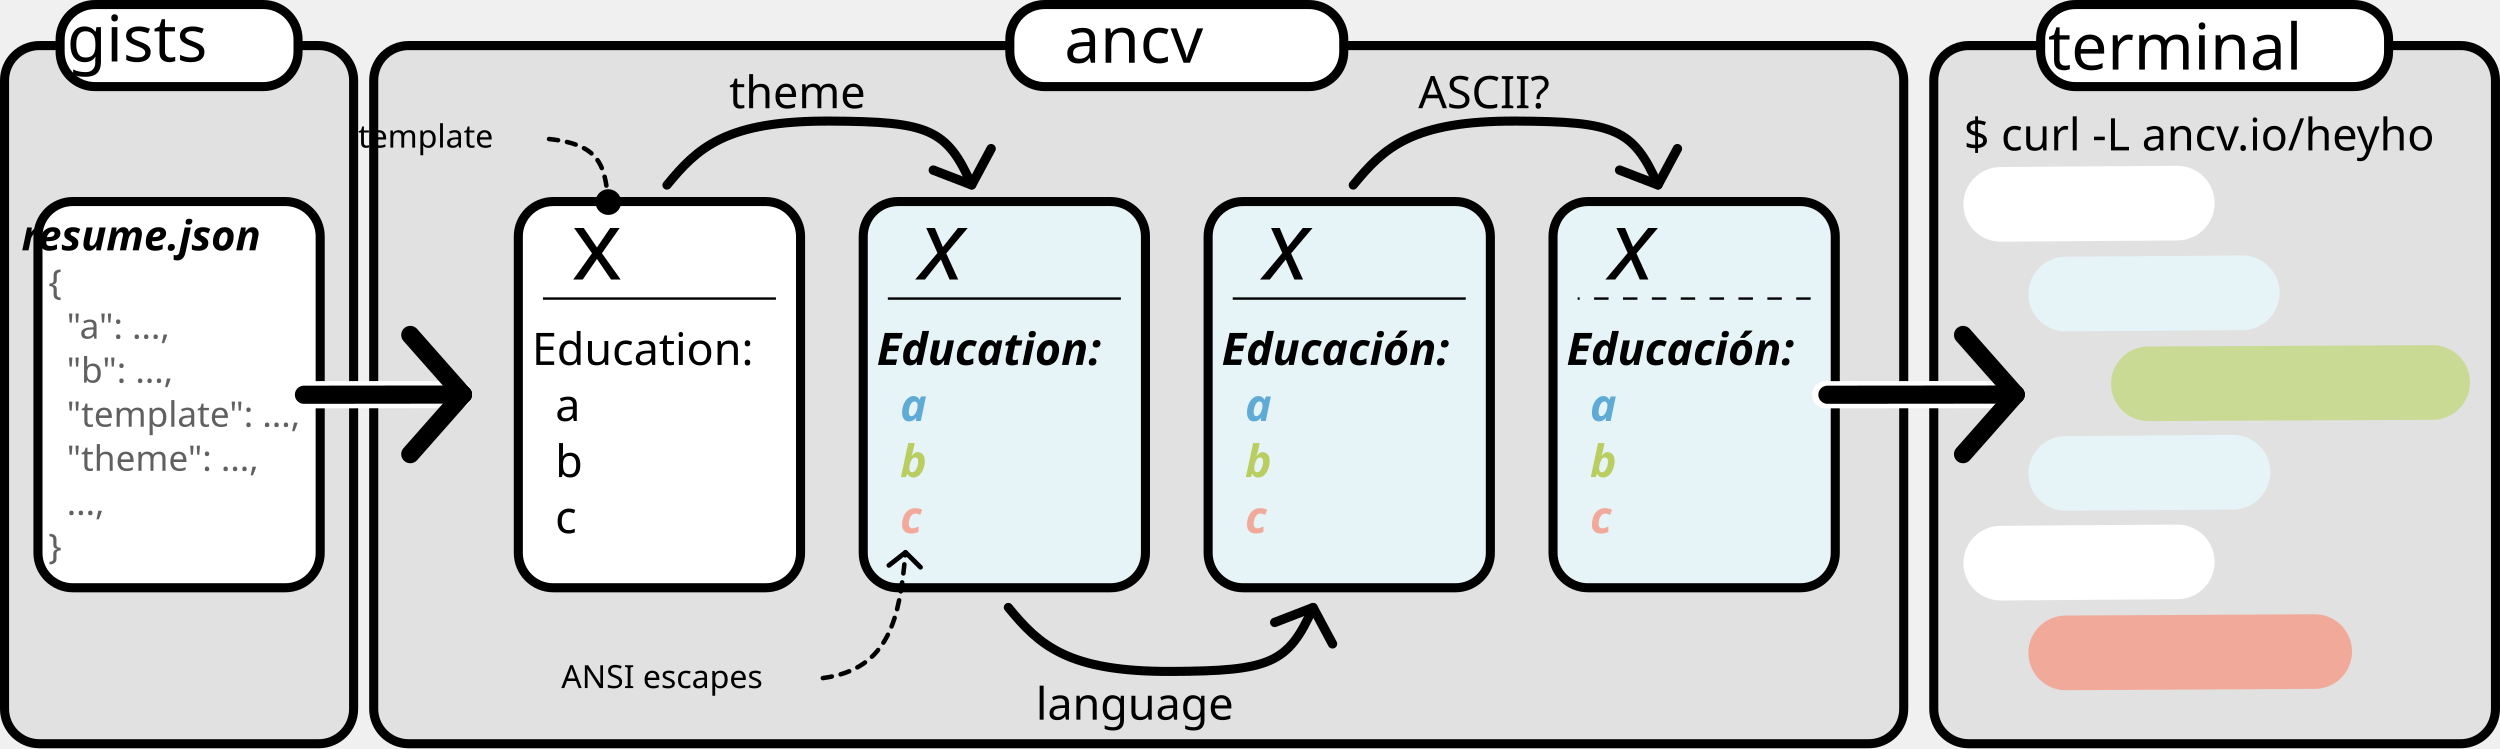
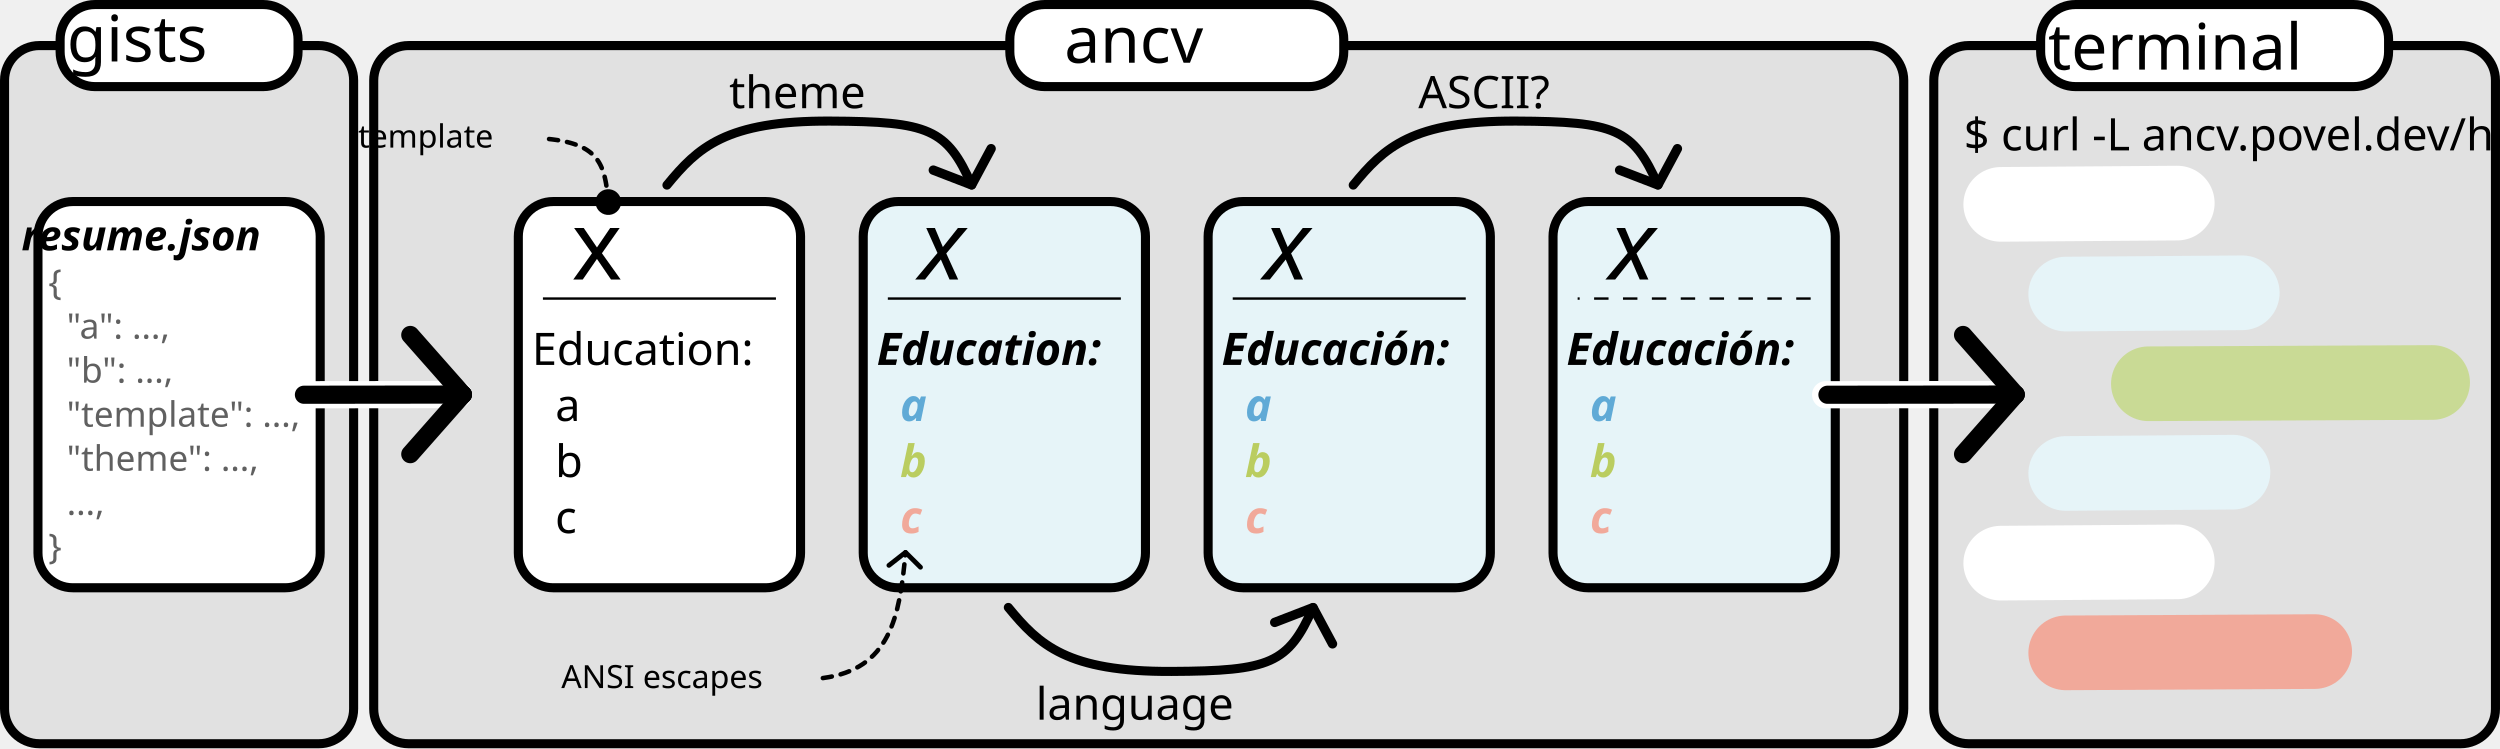
<svg xmlns="http://www.w3.org/2000/svg" width="275.323mm" height="82.407mm" viewBox="0 0 275.323 82.407" version="1.1" id="svg5">
  <defs id="defs2">
    <linearGradient id="linearGradient2864">
      <stop style="stop-color:#ac4850;stop-opacity:1;" offset="0" id="stop2862" />
    </linearGradient>
  </defs>
  <g id="layer1" transform="translate(-123.1207,87.95116)">
    <rect style="fill:#e1e1e1;fill-opacity:1;stroke:#000000;stroke-width:1;stroke-dashoffset:37.795;stroke-opacity:1" id="rect36134" width="38.444" height="76.888" x="123.621" y="-82.933" ry="3.834" />
    <rect style="fill:#e1e1e1;fill-opacity:1;stroke:#000000;stroke-width:1;stroke-dashoffset:37.795;stroke-opacity:1" id="rect5503" width="168.499" height="76.888" x="164.278" y="-82.933" ry="3.834" />
    <rect style="fill:#ffffff;fill-opacity:1;stroke:#000000;stroke-width:1;stroke-dashoffset:37.795;stroke-opacity:1" id="rect2917" width="31.082" height="42.534" x="180.203" y="-65.755" ry="3.834" />
    <text xml:space="preserve" style="font-style:normal;font-weight:normal;font-size:10.583px;line-height:1.25;font-family:sans-serif;text-align:center;text-anchor:middle;fill:#000000;fill-opacity:1;stroke:none;stroke-width:0.265" x="195.744" y="-57.167" id="text6603">
      <tspan id="tspan6601" style="text-align:center;text-anchor:middle;stroke-width:0.265" x="195.744" y="-57.167">x</tspan>
    </text>
    <path style="fill:none;stroke:#000000;stroke-width:0.265px;stroke-linecap:butt;stroke-linejoin:miter;stroke-opacity:1" d="M 208.575,-55.071 H 182.912" id="path6718" />
    <text xml:space="preserve" style="font-style:normal;font-weight:normal;font-size:4.939px;line-height:1.25;font-family:sans-serif;fill:#000000;fill-opacity:1;stroke:none;stroke-width:0.265" x="181.698" y="-47.76" id="text6722">
      <tspan id="tspan6720" style="font-size:4.939px;stroke-width:0.265" x="181.698" y="-47.76">Education:</tspan>
      <tspan style="font-size:4.939px;stroke-width:0.265" x="181.698" y="-41.587" id="tspan9241">  a</tspan>
      <tspan style="font-size:4.939px;stroke-width:0.265" x="181.698" y="-35.413" id="tspan6724">  b</tspan>
      <tspan style="font-size:4.939px;stroke-width:0.265" x="181.698" y="-29.239" id="tspan9233">  c</tspan>
    </text>
    <rect style="fill:#e6f4f8;fill-opacity:1;stroke:#000000;stroke-width:1;stroke-dashoffset:37.795;stroke-opacity:1" id="rect7456" width="31.082" height="42.534" x="218.187" y="-65.755" ry="3.834" />
    <text xml:space="preserve" style="font-style:italic;font-variant:normal;font-weight:normal;font-stretch:normal;font-size:10.583px;line-height:1.25;font-family:sans-serif;-inkscape-font-specification:'sans-serif Italic';text-align:center;text-anchor:middle;fill:#000000;fill-opacity:1;stroke:none;stroke-width:0.265" x="233.738" y="-57.167" id="text7460">
      <tspan id="tspan7458" style="font-style:italic;font-variant:normal;font-weight:normal;font-stretch:normal;font-family:sans-serif;-inkscape-font-specification:'sans-serif Italic';text-align:center;text-anchor:middle;stroke-width:0.265" x="233.738" y="-57.167">x</tspan>
    </text>
    <path style="fill:none;stroke:#000000;stroke-width:0.265px;stroke-linecap:butt;stroke-linejoin:miter;stroke-opacity:1" d="M 246.56,-55.071 H 220.896" id="path7462" />
    <text xml:space="preserve" style="font-style:normal;font-weight:normal;font-size:4.939px;line-height:1.25;font-family:sans-serif;fill:#000000;fill-opacity:1;stroke:none;stroke-width:0.265" x="219.682" y="-47.76" id="text7470">
      <tspan id="tspan7464" style="font-style:italic;font-variant:normal;font-weight:bold;font-stretch:normal;font-size:4.939px;font-family:sans-serif;-inkscape-font-specification:'sans-serif Bold Italic';fill:#000000;fill-opacity:1;stroke:none;stroke-width:0.265;stroke-opacity:1" x="219.682" y="-47.76">Education:</tspan>
      <tspan style="font-style:italic;font-variant:normal;font-weight:bold;font-stretch:normal;font-size:4.939px;font-family:sans-serif;-inkscape-font-specification:'sans-serif Bold Italic';fill:#60aad6;fill-opacity:1;stroke:none;stroke-width:0.265;stroke-opacity:1" x="219.682" y="-41.587" id="tspan10719">  a</tspan>
      <tspan style="font-style:italic;font-variant:normal;font-weight:bold;font-stretch:normal;font-size:4.939px;font-family:sans-serif;-inkscape-font-specification:'sans-serif Bold Italic';fill:#bacd60;fill-opacity:1;stroke-width:0.265" x="219.682" y="-35.413" id="tspan7466">  b</tspan>
      <tspan style="font-style:italic;font-variant:normal;font-weight:bold;font-stretch:normal;font-size:4.939px;font-family:sans-serif;-inkscape-font-specification:'sans-serif Bold Italic';fill:#f1a99a;fill-opacity:1;stroke-width:0.265" x="219.682" y="-29.239" id="tspan9235">  c</tspan>
    </text>
    <path style="fill:none;stroke:#000000;stroke-width:1;stroke-linecap:round;stroke-linejoin:miter;stroke-dasharray:none;stroke-opacity:1;marker-end:" d="m 196.571,-67.567 c 3.389,-4.129 6.478,-7.102 17.966,-7.049 10.897,0.05 12.852,0.855 15.595,7.028" id="path7472" />
    <rect style="fill:#e6f4f8;fill-opacity:1;stroke:#000000;stroke-width:1;stroke-dashoffset:37.795;stroke-opacity:1" id="rect10721" width="31.082" height="42.534" x="256.171" y="-65.755" ry="3.834" />
    <text xml:space="preserve" style="font-style:italic;font-variant:normal;font-weight:normal;font-stretch:normal;font-size:10.583px;line-height:1.25;font-family:sans-serif;-inkscape-font-specification:'sans-serif Italic';text-align:center;text-anchor:middle;fill:#000000;fill-opacity:1;stroke:none;stroke-width:0.265" x="271.712" y="-57.167" id="text10725">
      <tspan id="tspan10723" style="font-style:italic;font-variant:normal;font-weight:normal;font-stretch:normal;font-family:sans-serif;-inkscape-font-specification:'sans-serif Italic';text-align:center;text-anchor:middle;stroke-width:0.265" x="271.712" y="-57.167">x</tspan>
    </text>
    <path style="fill:none;stroke:#000000;stroke-width:0.265px;stroke-linecap:butt;stroke-linejoin:miter;stroke-opacity:1" d="M 284.544,-55.071 H 258.88" id="path10727" />
    <text xml:space="preserve" style="font-style:normal;font-weight:normal;font-size:4.939px;line-height:1.25;font-family:sans-serif;fill:#000000;fill-opacity:1;stroke:none;stroke-width:0.265" x="257.666" y="-47.76" id="text10737">
      <tspan id="tspan10729" style="font-style:italic;font-variant:normal;font-weight:bold;font-stretch:normal;font-size:4.939px;font-family:sans-serif;-inkscape-font-specification:'sans-serif Bold Italic';fill:#000000;fill-opacity:1;stroke:none;stroke-width:0.265;stroke-opacity:1" x="257.666" y="-47.76">Educación:</tspan>
      <tspan style="font-style:italic;font-variant:normal;font-weight:bold;font-stretch:normal;font-size:4.939px;font-family:sans-serif;-inkscape-font-specification:'sans-serif Bold Italic';fill:#60aad6;fill-opacity:1;stroke:none;stroke-width:0.265;stroke-opacity:1" x="257.666" y="-41.587" id="tspan10731">  a</tspan>
      <tspan style="font-style:italic;font-variant:normal;font-weight:bold;font-stretch:normal;font-size:4.939px;font-family:sans-serif;-inkscape-font-specification:'sans-serif Bold Italic';fill:#bacd60;fill-opacity:1;stroke-width:0.265" x="257.666" y="-35.413" id="tspan10733">  b</tspan>
      <tspan style="font-style:italic;font-variant:normal;font-weight:bold;font-stretch:normal;font-size:4.939px;font-family:sans-serif;-inkscape-font-specification:'sans-serif Bold Italic';fill:#f1a99a;fill-opacity:1;stroke-width:0.265" x="257.666" y="-29.239" id="tspan10735">  c</tspan>
    </text>
    <rect style="fill:#e6f4f8;fill-opacity:1;stroke:#000000;stroke-width:1;stroke-dashoffset:37.795;stroke-opacity:1" id="rect11485" width="31.082" height="42.534" x="294.155" y="-65.755" ry="3.834" />
    <text xml:space="preserve" style="font-style:italic;font-variant:normal;font-weight:normal;font-stretch:normal;font-size:10.583px;line-height:1.25;font-family:sans-serif;-inkscape-font-specification:'sans-serif Italic';text-align:center;text-anchor:middle;fill:#000000;fill-opacity:1;stroke:none;stroke-width:0.265" x="309.749" y="-57.167" id="text11489">
      <tspan id="tspan11487" style="font-style:italic;font-variant:normal;font-weight:normal;font-stretch:normal;font-family:sans-serif;-inkscape-font-specification:'sans-serif Italic';text-align:center;text-anchor:middle;stroke-width:0.265" x="309.749" y="-57.167">x</tspan>
    </text>
    <path style="fill:none;stroke:#000000;stroke-width:0.265;stroke-linecap:butt;stroke-linejoin:miter;stroke-dasharray:1.59, 1.59;stroke-dashoffset:0;stroke-opacity:1" d="M 322.528,-55.071 H 296.864" id="path11491" />
    <text xml:space="preserve" style="font-style:normal;font-weight:normal;font-size:4.939px;line-height:1.25;font-family:sans-serif;fill:#000000;fill-opacity:1;stroke:none;stroke-width:0.265" x="295.65" y="-47.76" id="text11501">
      <tspan id="tspan11493" style="font-style:italic;font-variant:normal;font-weight:bold;font-stretch:normal;font-size:4.939px;font-family:sans-serif;-inkscape-font-specification:'sans-serif Bold Italic';fill:#000000;fill-opacity:1;stroke:none;stroke-width:0.265;stroke-opacity:1" x="295.65" y="-47.76">Educación:</tspan>
      <tspan style="font-style:italic;font-variant:normal;font-weight:bold;font-stretch:normal;font-size:4.939px;font-family:sans-serif;-inkscape-font-specification:'sans-serif Bold Italic';fill:#60aad6;fill-opacity:1;stroke:none;stroke-width:0.265;stroke-opacity:1" x="295.65" y="-41.587" id="tspan11495">  a</tspan>
      <tspan style="font-style:italic;font-variant:normal;font-weight:bold;font-stretch:normal;font-size:4.939px;font-family:sans-serif;-inkscape-font-specification:'sans-serif Bold Italic';fill:#bacd60;fill-opacity:1;stroke-width:0.265" x="295.65" y="-35.413" id="tspan11497">  b</tspan>
      <tspan style="font-style:italic;font-variant:normal;font-weight:bold;font-stretch:normal;font-size:4.939px;font-family:sans-serif;-inkscape-font-specification:'sans-serif Bold Italic';fill:#f1a99a;fill-opacity:1;stroke-width:0.265" x="295.65" y="-29.239" id="tspan11499">  c</tspan>
    </text>
    <text xml:space="preserve" style="font-style:normal;font-weight:normal;font-size:4.939px;line-height:1.25;font-family:sans-serif;text-align:center;text-anchor:middle;fill:#000000;fill-opacity:1;stroke:none;stroke-width:0.265" x="214.147" y="-76.038" id="text13525">
      <tspan id="tspan13523" style="font-size:4.939px;text-align:center;text-anchor:middle;stroke-width:0.265" x="214.147" y="-76.038">theme</tspan>
    </text>
    <path style="fill:none;stroke:#000000;stroke-width:1;stroke-linecap:round;stroke-linejoin:miter;stroke-dasharray:none;stroke-opacity:1;marker-end:" d="m 272.151,-67.567 c 3.389,-4.129 6.478,-7.102 17.966,-7.049 10.897,0.05 12.852,0.855 15.595,7.028" id="path13545" />
    <path style="fill:none;stroke:#000000;stroke-width:1;stroke-linecap:round;stroke-linejoin:miter;stroke-dasharray:none;stroke-opacity:1;marker-end:" d="m 234.167,-21.056 c 3.389,4.129 6.478,7.102 17.966,7.049 10.897,-0.05 12.852,-0.855 15.595,-7.028" id="path13553" />
    <text xml:space="preserve" style="font-style:normal;font-weight:normal;font-size:4.939px;line-height:1.25;font-family:sans-serif;text-align:center;text-anchor:middle;fill:#000000;fill-opacity:1;stroke:none;stroke-width:0.265" x="251.299" y="-8.691" id="text13559">
      <tspan id="tspan13557" style="font-size:4.939px;text-align:center;text-anchor:middle;stroke-width:0.265" x="251.299" y="-8.691">language</tspan>
    </text>
    <text xml:space="preserve" style="font-style:normal;font-weight:normal;font-size:4.939px;line-height:1.25;font-family:sans-serif;text-align:center;text-anchor:middle;fill:#000000;fill-opacity:1;stroke:none;stroke-width:0.265" x="289.767" y="-76.038" id="text13563">
      <tspan id="tspan13561" style="font-size:4.939px;text-align:center;text-anchor:middle;stroke-width:0.265" x="289.767" y="-76.038">ASCII?</tspan>
    </text>
    <g id="g14095" transform="translate(13.81155)">
      <rect style="fill:#ffffff;fill-opacity:1;stroke:#000000;stroke-width:1;stroke-dashoffset:37.795;stroke-opacity:1" id="rect6728" width="31.082" height="42.534" x="113.49" y="-65.755" ry="3.834" />
      <text xml:space="preserve" style="font-style:normal;font-weight:normal;font-size:3.881px;line-height:1.25;font-family:sans-serif;fill:#606060;fill-opacity:1;stroke:none;stroke-width:0.265" x="114.636" y="-55.508" id="text13426">
        <tspan id="tspan13424" style="font-size:3.881px;fill:#606060;fill-opacity:1;stroke-width:0.265" x="114.636" y="-55.508">{</tspan>
        <tspan style="font-size:3.881px;fill:#606060;fill-opacity:1;stroke-width:0.265" x="114.636" y="-50.657" id="tspan13430">  "a": ...,</tspan>
        <tspan style="font-size:3.881px;fill:#606060;fill-opacity:1;stroke-width:0.265" x="114.636" y="-45.807" id="tspan13428">  "b": ...,</tspan>
        <tspan style="font-size:3.881px;fill:#606060;fill-opacity:1;stroke-width:0.265" x="114.636" y="-40.956" id="tspan13515">  "template": ...,</tspan>
        <tspan style="font-size:3.881px;fill:#606060;fill-opacity:1;stroke-width:0.265" x="114.636" y="-36.105" id="tspan13517">  "theme": ...,</tspan>
        <tspan style="font-size:3.881px;fill:#606060;fill-opacity:1;stroke-width:0.265" x="114.636" y="-31.254" id="tspan13509">  ...,</tspan>
        <tspan style="font-size:3.881px;fill:#606060;fill-opacity:1;stroke-width:0.265" x="114.636" y="-26.404" id="tspan13436">}</tspan>
      </text>
      <text xml:space="preserve" style="font-style:italic;font-variant:normal;font-weight:bold;font-stretch:normal;font-size:4.586px;line-height:1.25;font-family:sans-serif;-inkscape-font-specification:'sans-serif Bold Italic';text-align:center;text-anchor:middle;fill:#000000;fill-opacity:1;stroke:none;stroke-width:0.265" x="129.022" y="-60.384" id="text13629">
        <tspan id="tspan13627" style="font-style:italic;font-variant:normal;font-weight:bold;font-stretch:normal;font-size:4.586px;font-family:sans-serif;-inkscape-font-specification:'sans-serif Bold Italic';text-align:center;text-anchor:middle;stroke-width:0.265" x="129.022" y="-60.384">resume.json</tspan>
      </text>
    </g>
    <path style="fill:none;stroke:#ffffff;stroke-width:3;stroke-linecap:round;stroke-linejoin:miter;stroke-dasharray:none;stroke-opacity:1" d="m 156.086,-44.478 17.509,-0.021" id="path11153" />
    <text xml:space="preserve" style="font-style:normal;font-weight:normal;font-size:50.8px;line-height:1.25;font-family:sans-serif;fill:#000000;fill-opacity:1;stroke:none;stroke-width:0.265" x="329.09" y="-30.748" id="text13753">
      <tspan id="tspan13751" style="font-size:50.8px;stroke-width:0.265" x="329.09" y="-30.748" />
    </text>
    <path style="fill:none;stroke:#000000;stroke-width:2;stroke-linecap:round;stroke-linejoin:miter;stroke-dasharray:none;stroke-opacity:1;marker-end:" d="m 156.593,-44.478 17.508,-0.021" id="path11098" />
    <rect style="fill:#ffffff;fill-opacity:1;stroke:#000000;stroke-width:1;stroke-linecap:round;stroke-linejoin:round;stroke-dasharray:none;stroke-opacity:1" id="rect16714" width="36.776" height="9.037" x="234.332" y="-87.451" ry="3.834" />
    <text xml:space="preserve" style="font-style:normal;font-weight:normal;font-size:7.056px;line-height:1.25;font-family:sans-serif;text-align:center;text-anchor:middle;fill:#000000;fill-opacity:1;stroke:none;stroke-width:0.265" x="252.558" y="-81.042" id="text14372">
      <tspan id="tspan14370" style="font-size:7.056px;text-align:center;text-anchor:middle;stroke-width:0.265" x="252.558" y="-81.042">ancv</tspan>
    </text>
    <path style="fill:none;stroke:#000000;stroke-width:0.5;stroke-linecap:round;stroke-linejoin:miter;stroke-dasharray:1, 1;stroke-dashoffset:0;stroke-opacity:1;marker-end:" d="m 213.742,-13.275 c 7.346,-0.98 8.47,-6.653 9.102,-13.845" id="path23267" />
    <text xml:space="preserve" style="font-style:normal;font-weight:normal;font-size:3.528px;line-height:1.25;font-family:sans-serif;text-align:end;text-anchor:end;fill:#000000;fill-opacity:1;stroke:none;stroke-width:0.265" x="211.711" y="-12.171" id="text25487">
      <tspan id="tspan25485" style="font-size:3.528px;text-align:end;text-anchor:end;stroke-width:0.265" x="211.711" y="-12.171">ANSI escapes</tspan>
    </text>
    <rect style="fill:#ffffff;fill-opacity:1;stroke:#000000;stroke-width:1;stroke-linecap:round;stroke-linejoin:round;stroke-dasharray:none;stroke-opacity:1" id="rect36136" width="26.202" height="9.037" x="129.742" y="-87.451" ry="3.834" />
    <text xml:space="preserve" style="font-style:normal;font-weight:normal;font-size:7.056px;line-height:1.25;font-family:sans-serif;text-align:center;text-anchor:middle;fill:#000000;fill-opacity:1;stroke:none;stroke-width:0.265" x="142.808" y="-81.179" id="text36140">
      <tspan id="tspan36138" style="font-size:7.056px;text-align:center;text-anchor:middle;stroke-width:0.265" x="142.808" y="-81.179">gists</tspan>
    </text>
    <rect style="fill:#e1e1e1;fill-opacity:1;stroke:#000000;stroke-width:1;stroke-dashoffset:37.795;stroke-opacity:1" id="rect40409" width="61.858" height="76.888" x="336.085" y="-82.933" ry="3.834" />
    <rect style="fill:#ffffff;fill-opacity:1;stroke:#000000;stroke-width:1;stroke-linecap:round;stroke-linejoin:round;stroke-dasharray:none;stroke-opacity:1" id="rect40435" width="38.318" height="9.037" x="347.855" y="-87.451" ry="3.834" />
    <text xml:space="preserve" style="font-style:normal;font-weight:normal;font-size:7.056px;line-height:1.25;font-family:sans-serif;text-align:center;text-anchor:middle;fill:#000000;fill-opacity:1;stroke:none;stroke-width:0.265" x="367.258" y="-80.287" id="text40439">
      <tspan id="tspan40437" style="font-size:7.056px;text-align:center;text-anchor:middle;stroke-width:0.265" x="367.258" y="-80.287">terminal</tspan>
    </text>
    <path style="fill:none;stroke:#ffffff;stroke-width:3;stroke-linecap:round;stroke-linejoin:miter;stroke-dasharray:none;stroke-opacity:1" d="M 324.177,-44.478 344.37,-44.499" id="path40443" />
    <path style="fill:none;stroke:#000000;stroke-width:2;stroke-linecap:round;stroke-linejoin:miter;stroke-dasharray:none;stroke-opacity:1;marker-end:" d="m 324.376,-44.478 20.729,-0.021" id="path40445" />
    <path style="fill:none;stroke:#ffffff;stroke-width:8.222;stroke-linecap:round;stroke-linejoin:miter;stroke-dasharray:none;stroke-opacity:1" d="m 343.459,-65.444 19.444,-0.141" id="path40551" />
    <text xml:space="preserve" style="font-style:normal;font-weight:normal;font-size:4.939px;line-height:1.25;font-family:sans-serif;text-align:start;text-anchor:start;fill:#000000;fill-opacity:1;stroke:none;stroke-width:0.265" x="339.394" y="-71.387" id="text40649">
-       <tspan id="tspan40647" style="font-size:4.939px;text-align:start;text-anchor:start;stroke-width:0.265" x="339.394" y="-71.387">$ curl -L ancv.io/heyho</tspan>
+       <tspan id="tspan40647" style="font-size:4.939px;text-align:start;text-anchor:start;stroke-width:0.265" x="339.394" y="-71.387">$ curl -L ancv.povel.dev/heyho</tspan>
    </text>
    <path style="fill:none;stroke:#e6f4f8;stroke-width:8.222;stroke-linecap:round;stroke-linejoin:miter;stroke-dasharray:none;stroke-opacity:1" d="m 350.616,-55.565 19.444,-0.141" id="path41389" />
    <path style="fill:none;stroke:#c9da95;stroke-width:8.222;stroke-linecap:round;stroke-linejoin:miter;stroke-dasharray:none;stroke-opacity:1" d="m 359.719,-45.687 31.304,-0.141" id="path41391" />
    <path style="fill:none;stroke:#e6f4f8;stroke-width:8.222;stroke-linecap:round;stroke-linejoin:miter;stroke-dasharray:none;stroke-opacity:1" d="m 350.616,-35.809 18.422,-0.141" id="path41393" />
    <path style="fill:none;stroke:#ffffff;stroke-width:8.222;stroke-linecap:round;stroke-linejoin:miter;stroke-dasharray:none;stroke-opacity:1" d="m 343.459,-25.931 19.444,-0.141" id="path41395" />
    <path style="fill:none;stroke:#f1a99a;stroke-width:8.222;stroke-linecap:round;stroke-linejoin:miter;stroke-dasharray:none;stroke-opacity:1" d="m 350.616,-16.052 27.419,-0.141" id="path41397" />
    <g id="path46644">
      <path style="color:#000000;fill:#000000;stroke-linecap:round;stroke-dasharray:1, 1;-inkscape-stroke:none" d="m 183.617,-72.889 a 0.25,0.25 0 0 0 -0.277,0.221 0.25,0.25 0 0 0 0.221,0.277 l 0.26,0.029 0.252,0.031 0.242,0.033 0.229,0.035 a 0.25,0.25 0 0 0 0.285,-0.209 0.25,0.25 0 0 0 -0.209,-0.285 l -0.23,-0.035 -0.252,-0.035 -0.256,-0.033 z m 2.002,0.332 a 0.25,0.25 0 0 0 -0.301,0.184 0.25,0.25 0 0 0 0.184,0.303 l 0.121,0.029 0.193,0.051 0.188,0.053 0.18,0.057 0.176,0.059 0.076,0.027 a 0.25,0.25 0 0 0 0.318,-0.15 0.25,0.25 0 0 0 -0.15,-0.32 l -0.082,-0.029 -0.184,-0.062 -0.191,-0.059 -0.197,-0.057 -0.203,-0.053 z m 1.744,0.691 a 0.25,0.25 0 0 0 -0.148,0.119 0.25,0.25 0 0 0 0.096,0.34 l 0.1,0.055 0.127,0.076 0.123,0.078 0.117,0.082 0.113,0.082 0.107,0.086 0.096,0.08 a 0.25,0.25 0 0 0 0.352,-0.031 0.25,0.25 0 0 0 -0.029,-0.352 l -0.102,-0.086 -0.121,-0.096 -0.125,-0.092 -0.131,-0.09 -0.137,-0.088 -0.141,-0.084 -0.105,-0.059 a 0.25,0.25 0 0 0 -0.191,-0.021 z m 1.605,1.303 a 0.25,0.25 0 0 0 -0.188,0.037 0.25,0.25 0 0 0 -0.066,0.348 l 0.066,0.098 0.068,0.109 0.066,0.111 0.062,0.113 0.059,0.115 0.057,0.119 0.055,0.121 0.018,0.045 a 0.25,0.25 0 0 0 0.326,0.137 0.25,0.25 0 0 0 0.137,-0.326 l -0.021,-0.051 -0.059,-0.135 -0.062,-0.131 -0.066,-0.129 -0.07,-0.127 -0.072,-0.125 -0.078,-0.121 -0.07,-0.105 a 0.25,0.25 0 0 0 -0.16,-0.104 z m 0.678,1.83 a 0.25,0.25 0 0 0 -0.184,0.303 l 0.027,0.107 0.065,0.295 0.059,0.305 0.041,0.254 a 0.25,0.25 0 0 0 0.287,0.205 0.25,0.25 0 0 0 0.207,-0.287 l -0.043,-0.26 -0.061,-0.318 -0.068,-0.309 -0.027,-0.113 a 0.25,0.25 0 0 0 -0.303,-0.182 z m 0.357,1.965 a 0.25,0.25 0 0 0 -0.221,0.277 l 0.01,0.092 0.037,0.357 0.037,0.369 a 0.25,0.25 0 0 0 0.271,0.225 0.25,0.25 0 0 0 0.225,-0.273 l -0.035,-0.369 -0.037,-0.361 -0.012,-0.096 a 0.25,0.25 0 0 0 -0.275,-0.221 z" id="path3940" />
      <g id="g3930">
        <g id="path3932">
          <path style="color:#000000;fill:#000000;fill-rule:evenodd;stroke-width:0.25pt;-inkscape-stroke:none" d="m 190.232,-64.452 c -0.687,0.065 -1.297,-0.44 -1.362,-1.127 -0.065,-0.687 0.44,-1.297 1.127,-1.362 0.687,-0.065 1.298,0.455 1.362,1.127 0.065,0.687 -0.44,1.297 -1.127,1.362 z" id="path3936" />
          <path style="color:#000000;fill:#000000;fill-rule:evenodd;-inkscape-stroke:none" d="m 189.982,-67.107 c -0.777,0.073 -1.35,0.766 -1.277,1.543 0.073,0.777 0.766,1.352 1.543,1.279 0.777,-0.073 1.35,-0.768 1.277,-1.545 -0.072,-0.764 -0.764,-1.351 -1.543,-1.277 z m 0.031,0.332 c 0.595,-0.056 1.125,0.396 1.18,0.977 0.056,0.597 -0.379,1.125 -0.977,1.182 -0.597,0.056 -1.124,-0.381 -1.18,-0.979 -0.056,-0.597 0.379,-1.124 0.977,-1.18 z" id="path3938" />
        </g>
      </g>
    </g>
    <text xml:space="preserve" style="font-style:normal;font-weight:normal;font-size:3.528px;line-height:1.25;font-family:sans-serif;text-align:end;text-anchor:end;fill:#000000;fill-opacity:1;stroke:none;stroke-width:0.265" x="182.031" y="-71.694" id="text46710">
      <tspan id="tspan46708" style="font-size:3.528px;text-align:end;text-anchor:end;stroke-width:0.265" x="182.031" y="-71.694">template</tspan>
    </text>
    <path style="fill:none;stroke:#000000;stroke-width:2;stroke-linecap:round;stroke-linejoin:miter;stroke-dasharray:none;stroke-opacity:1" d="m 168.305,-37.935 5.796,-6.564" id="path4042" />
    <path style="fill:none;stroke:#000000;stroke-width:2;stroke-linecap:round;stroke-linejoin:miter;stroke-dasharray:none;stroke-opacity:1" d="m 168.305,-51.063 5.796,6.564" id="path4044" />
    <path style="fill:none;stroke:#000000;stroke-width:2;stroke-linecap:round;stroke-linejoin:miter;stroke-dasharray:none;stroke-opacity:1" d="m 339.309,-37.935 5.796,-6.564" id="path4052" />
    <path style="fill:none;stroke:#000000;stroke-width:2;stroke-linecap:round;stroke-linejoin:miter;stroke-dasharray:none;stroke-opacity:1" d="m 339.309,-51.063 5.796,6.564" id="path4054" />
    <path style="fill:none;stroke:#000000;stroke-width:1.034;stroke-linecap:round;stroke-linejoin:round;stroke-dasharray:none;stroke-opacity:1" d="m 232.271,-71.578 -2.14,3.991 -4.225,-1.629" id="path4189" />
    <path style="fill:none;stroke:#000000;stroke-width:1.034;stroke-linecap:round;stroke-linejoin:round;stroke-dasharray:none;stroke-opacity:1" d="m 307.852,-71.578 -2.14,3.991 -4.225,-1.629" id="path4311" />
    <path style="fill:none;stroke:#000000;stroke-width:1.034;stroke-linecap:round;stroke-linejoin:round;stroke-dasharray:none;stroke-opacity:1" d="m 269.868,-17.045 -2.14,-3.991 -4.225,1.629" id="path4313" />
    <path style="fill:none;stroke:#000000;stroke-width:0.53;stroke-linecap:round;stroke-linejoin:round;stroke-dasharray:none;stroke-opacity:1" d="m 224.492,-25.483 -1.648,-1.637 -1.828,1.432" id="path4315" />
  </g>
</svg>
